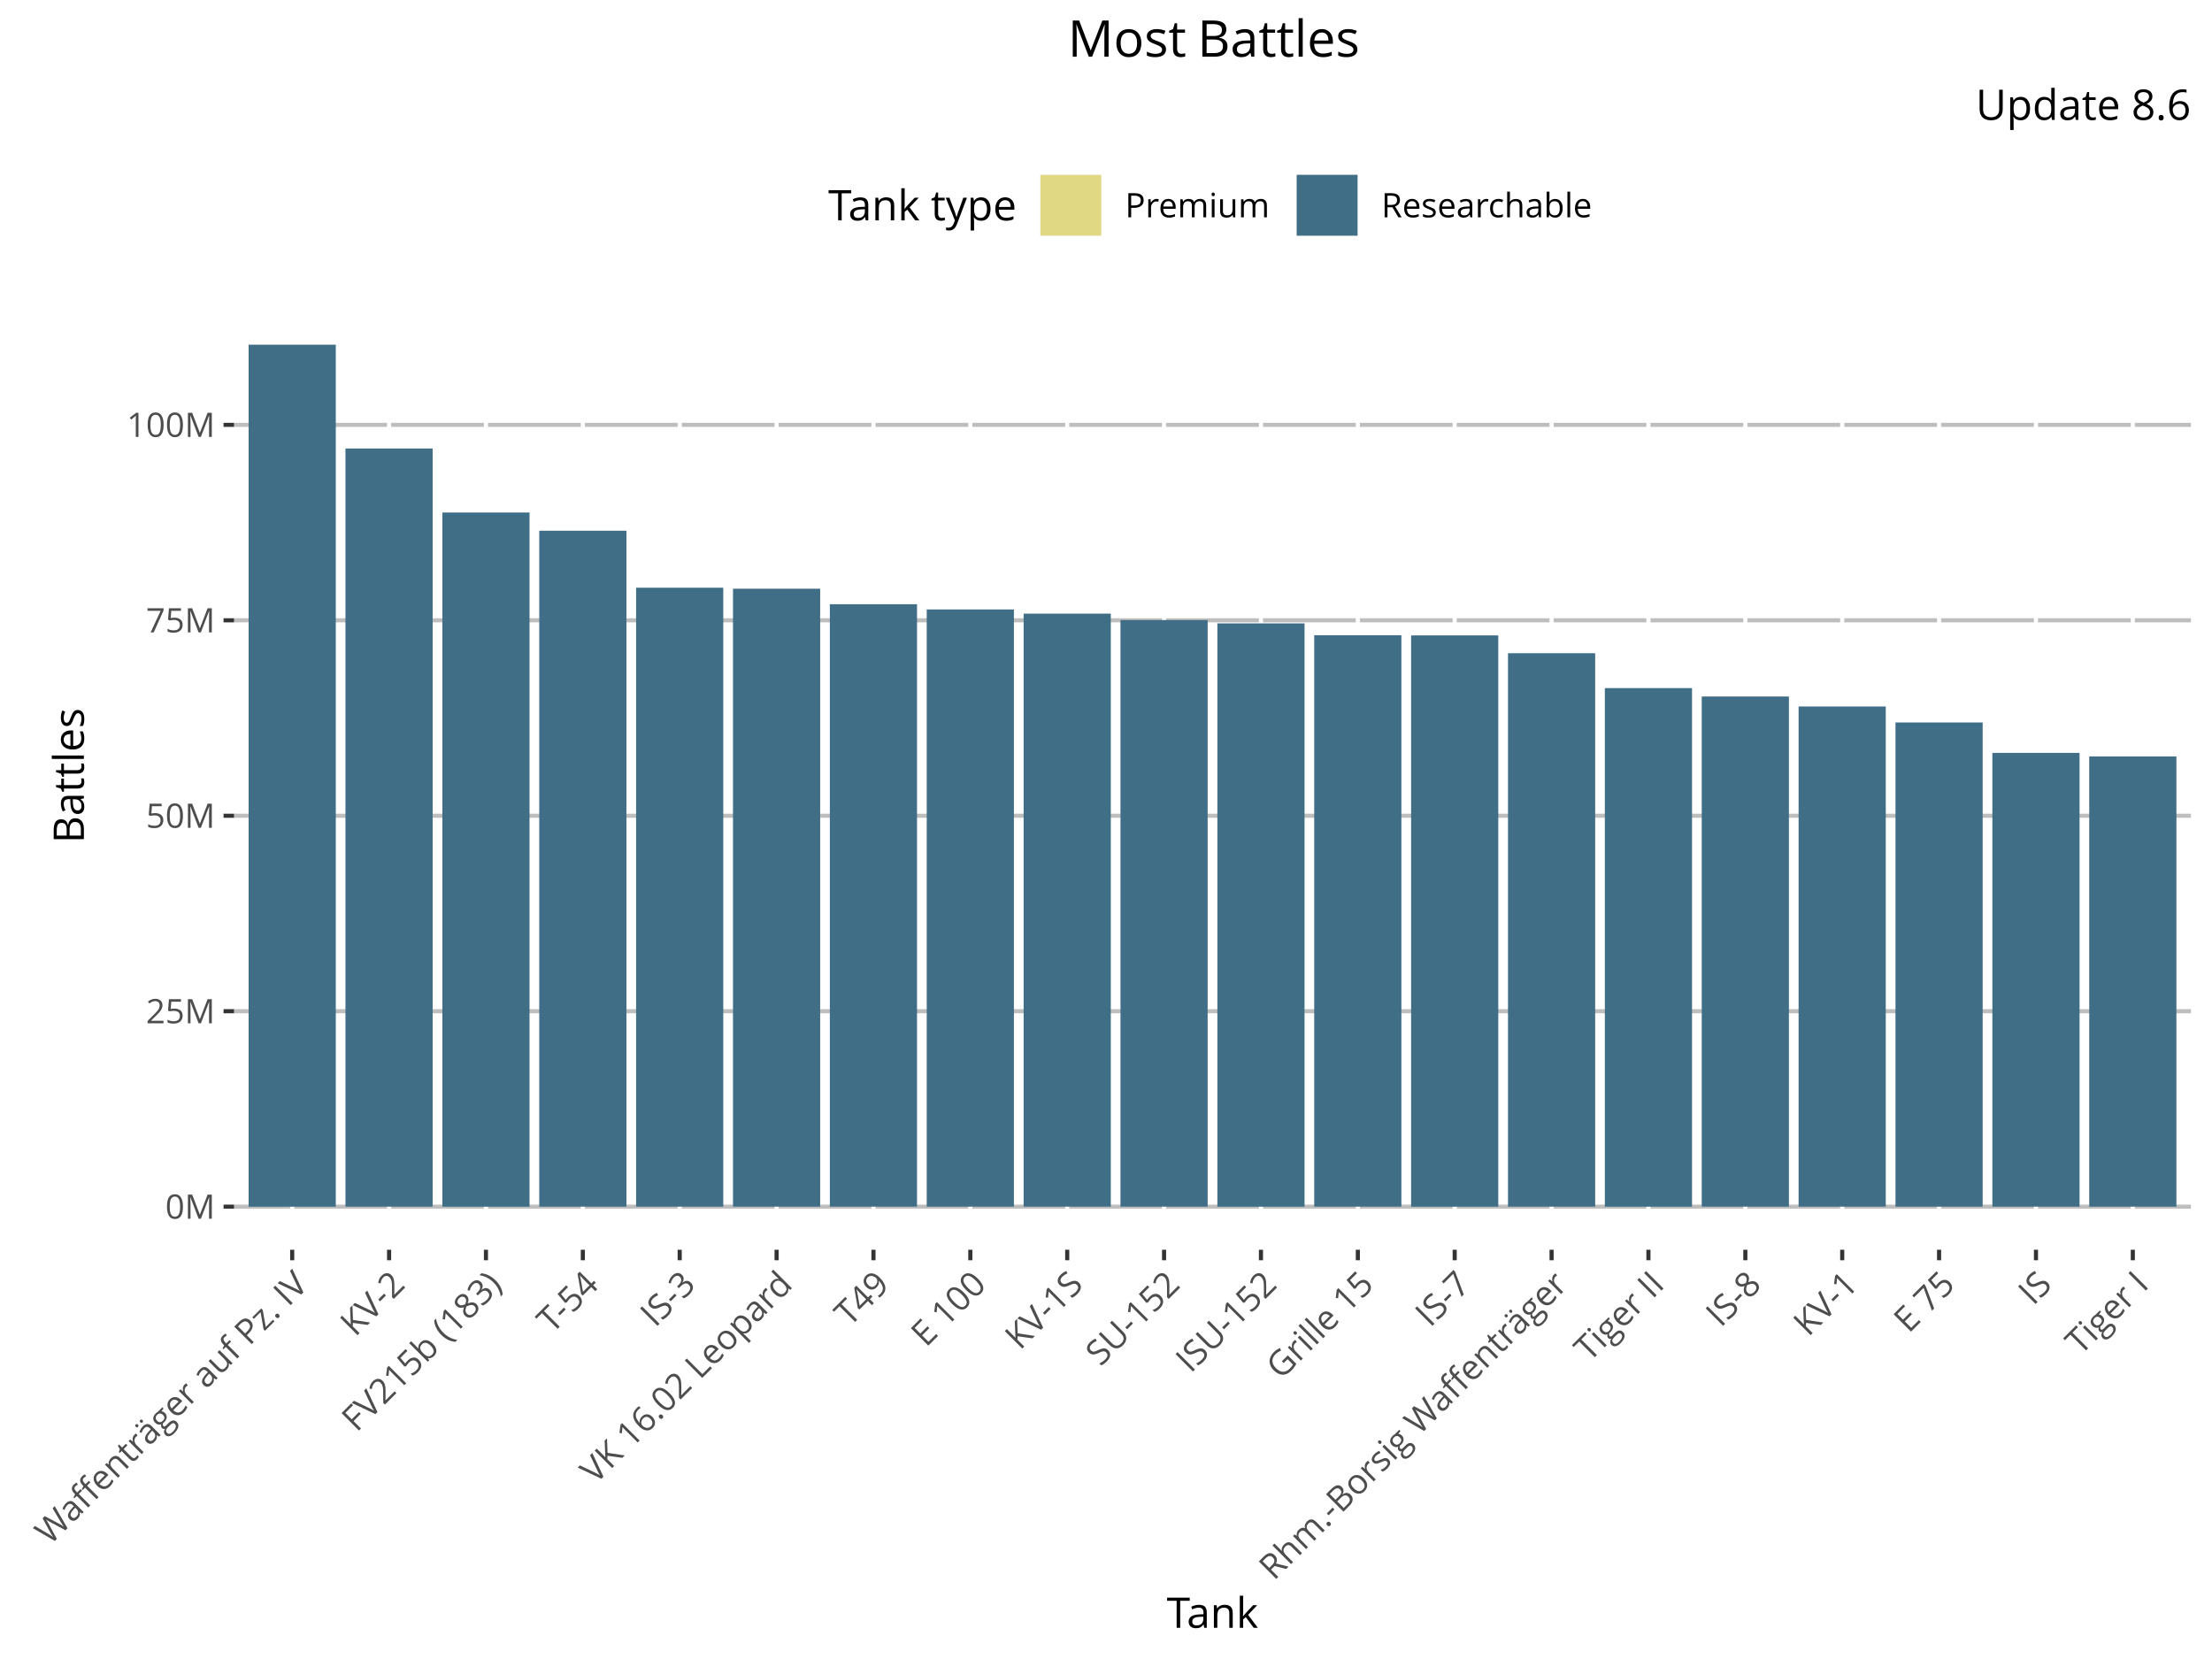
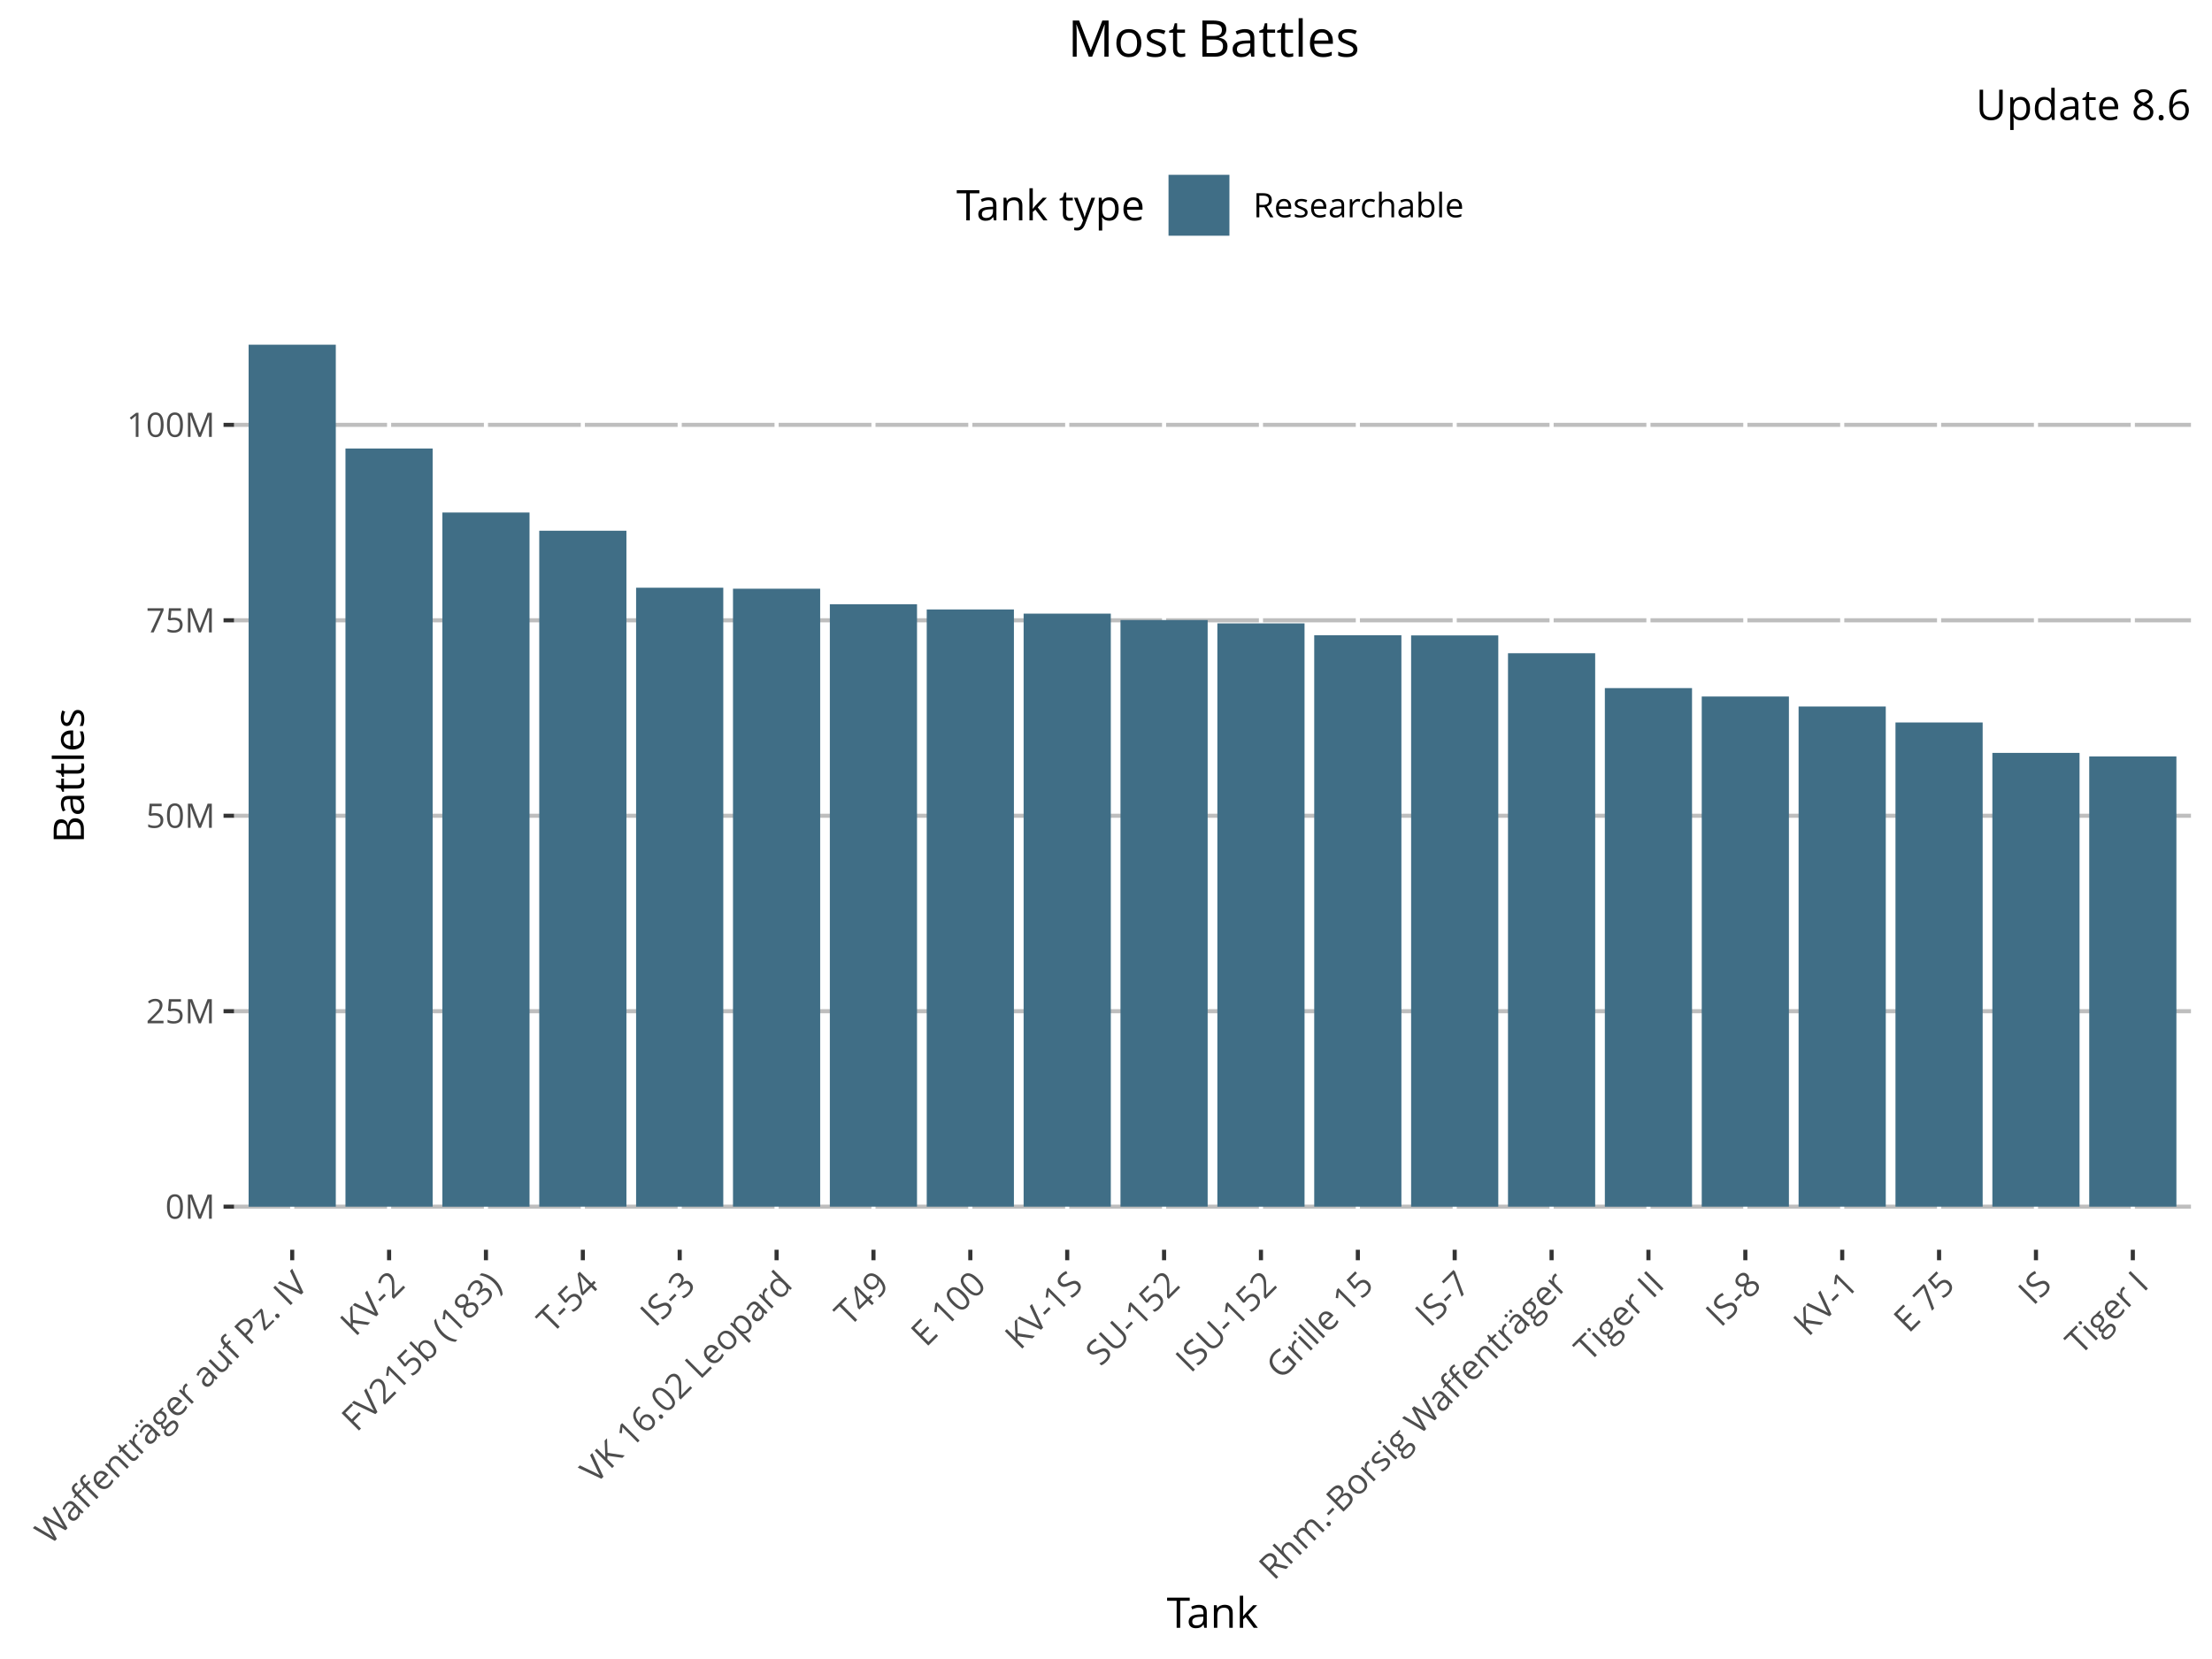
<svg xmlns="http://www.w3.org/2000/svg" class="svglite" width="576.00pt" height="432.00pt" viewBox="0 0 576.00 432.00">
  <defs>
    <style type="text/css">
    .svglite line, .svglite polyline, .svglite polygon, .svglite path, .svglite rect, .svglite circle {
      fill: none;
      stroke: #000000;
      stroke-linecap: round;
      stroke-linejoin: round;
      stroke-miterlimit: 10.00;
    }
    .svglite text {
      white-space: pre;
    }
  </style>
  </defs>
  <rect width="100%" height="100%" style="stroke: none; fill: #FFFFFF;" />
  <defs>
    <clipPath id="cpMC4wMHw1NzYuMDB8MC4wMHw0MzIuMDA=">
      <rect x="0.00" y="0.00" width="576.00" height="432.00" />
    </clipPath>
  </defs>
  <g clip-path="url(#cpMC4wMHw1NzYuMDB8MC4wMHw0MzIuMDA=)">
    <rect x="0.00" y="0.00" width="576.00" height="432.00" style="stroke-width: 1.07; stroke: #FFFFFF; fill: #FFFFFF;" />
  </g>
  <defs>
    <clipPath id="cpNjAuOTV8NTcwLjUyfDc4LjUzfDMyNS40Mw==">
      <rect x="60.95" y="78.53" width="509.57" height="246.90" />
    </clipPath>
  </defs>
  <g clip-path="url(#cpNjAuOTV8NTcwLjUyfDc4LjUzfDMyNS40Mw==)">
    <rect x="60.95" y="78.53" width="509.57" height="246.90" style="stroke-width: 1.07; stroke: none;" />
    <polyline points="60.95,288.76 570.52,288.76 " style="stroke-width: 0.53; stroke: #FFFFFF; stroke-linecap: butt;" />
    <polyline points="60.95,237.87 570.52,237.87 " style="stroke-width: 0.53; stroke: #FFFFFF; stroke-linecap: butt;" />
    <polyline points="60.95,186.98 570.52,186.98 " style="stroke-width: 0.53; stroke: #FFFFFF; stroke-linecap: butt;" />
    <polyline points="60.95,136.08 570.52,136.08 " style="stroke-width: 0.53; stroke: #FFFFFF; stroke-linecap: butt;" />
    <polyline points="60.95,85.19 570.52,85.19 " style="stroke-width: 0.53; stroke: #FFFFFF; stroke-linecap: butt;" />
    <polyline points="60.95,314.21 570.52,314.21 " style="stroke-width: 1.07; stroke: #BEBEBE; stroke-linecap: butt;" />
    <polyline points="60.95,263.32 570.52,263.32 " style="stroke-width: 1.07; stroke: #BEBEBE; stroke-linecap: butt;" />
    <polyline points="60.95,212.42 570.52,212.42 " style="stroke-width: 1.07; stroke: #BEBEBE; stroke-linecap: butt;" />
    <polyline points="60.95,161.53 570.52,161.53 " style="stroke-width: 1.07; stroke: #BEBEBE; stroke-linecap: butt;" />
    <polyline points="60.95,110.63 570.52,110.63 " style="stroke-width: 1.07; stroke: #BEBEBE; stroke-linecap: butt;" />
    <polyline points="76.09,325.43 76.09,78.53 " style="stroke-width: 1.07; stroke: #FFFFFF; stroke-linecap: butt;" />
    <polyline points="101.32,325.43 101.32,78.53 " style="stroke-width: 1.07; stroke: #FFFFFF; stroke-linecap: butt;" />
    <polyline points="126.54,325.43 126.54,78.53 " style="stroke-width: 1.07; stroke: #FFFFFF; stroke-linecap: butt;" />
    <polyline points="151.77,325.43 151.77,78.53 " style="stroke-width: 1.07; stroke: #FFFFFF; stroke-linecap: butt;" />
    <polyline points="176.99,325.43 176.99,78.53 " style="stroke-width: 1.07; stroke: #FFFFFF; stroke-linecap: butt;" />
    <polyline points="202.22,325.43 202.22,78.53 " style="stroke-width: 1.07; stroke: #FFFFFF; stroke-linecap: butt;" />
    <polyline points="227.45,325.43 227.45,78.53 " style="stroke-width: 1.07; stroke: #FFFFFF; stroke-linecap: butt;" />
    <polyline points="252.67,325.43 252.67,78.53 " style="stroke-width: 1.07; stroke: #FFFFFF; stroke-linecap: butt;" />
    <polyline points="277.90,325.43 277.90,78.53 " style="stroke-width: 1.07; stroke: #FFFFFF; stroke-linecap: butt;" />
    <polyline points="303.12,325.43 303.12,78.53 " style="stroke-width: 1.07; stroke: #FFFFFF; stroke-linecap: butt;" />
    <polyline points="328.35,325.43 328.35,78.53 " style="stroke-width: 1.07; stroke: #FFFFFF; stroke-linecap: butt;" />
    <polyline points="353.58,325.43 353.58,78.53 " style="stroke-width: 1.07; stroke: #FFFFFF; stroke-linecap: butt;" />
    <polyline points="378.80,325.43 378.80,78.53 " style="stroke-width: 1.07; stroke: #FFFFFF; stroke-linecap: butt;" />
    <polyline points="404.03,325.43 404.03,78.53 " style="stroke-width: 1.07; stroke: #FFFFFF; stroke-linecap: butt;" />
    <polyline points="429.25,325.43 429.25,78.53 " style="stroke-width: 1.07; stroke: #FFFFFF; stroke-linecap: butt;" />
    <polyline points="454.48,325.43 454.48,78.53 " style="stroke-width: 1.07; stroke: #FFFFFF; stroke-linecap: butt;" />
    <polyline points="479.71,325.43 479.71,78.53 " style="stroke-width: 1.07; stroke: #FFFFFF; stroke-linecap: butt;" />
    <polyline points="504.93,325.43 504.93,78.53 " style="stroke-width: 1.07; stroke: #FFFFFF; stroke-linecap: butt;" />
    <polyline points="530.16,325.43 530.16,78.53 " style="stroke-width: 1.07; stroke: #FFFFFF; stroke-linecap: butt;" />
    <polyline points="555.38,325.43 555.38,78.53 " style="stroke-width: 1.07; stroke: #FFFFFF; stroke-linecap: butt;" />
-     <rect x="64.74" y="89.76" width="22.70" height="224.46" style="stroke-width: 1.07; stroke: none; stroke-linecap: square; stroke-linejoin: miter; fill: #406E86;" />
-     <rect x="89.96" y="116.79" width="22.70" height="197.42" style="stroke-width: 1.07; stroke: none; stroke-linecap: square; stroke-linejoin: miter; fill: #406E86;" />
-     <rect x="115.19" y="133.46" width="22.70" height="180.76" style="stroke-width: 1.07; stroke: none; stroke-linecap: square; stroke-linejoin: miter; fill: #406E86;" />
-     <rect x="140.42" y="138.20" width="22.70" height="176.01" style="stroke-width: 1.07; stroke: none; stroke-linecap: square; stroke-linejoin: miter; fill: #406E86;" />
-     <rect x="165.64" y="153.04" width="22.70" height="161.17" style="stroke-width: 1.07; stroke: none; stroke-linecap: square; stroke-linejoin: miter; fill: #406E86;" />
-     <rect x="190.87" y="153.30" width="22.70" height="160.91" style="stroke-width: 1.07; stroke: none; stroke-linecap: square; stroke-linejoin: miter; fill: #406E86;" />
-     <rect x="216.09" y="157.34" width="22.70" height="156.87" style="stroke-width: 1.07; stroke: none; stroke-linecap: square; stroke-linejoin: miter; fill: #406E86;" />
-     <rect x="241.32" y="158.70" width="22.70" height="155.51" style="stroke-width: 1.07; stroke: none; stroke-linecap: square; stroke-linejoin: miter; fill: #406E86;" />
-     <rect x="266.55" y="159.79" width="22.70" height="154.42" style="stroke-width: 1.07; stroke: none; stroke-linecap: square; stroke-linejoin: miter; fill: #406E86;" />
-     <rect x="291.77" y="161.46" width="22.70" height="152.75" style="stroke-width: 1.07; stroke: none; stroke-linecap: square; stroke-linejoin: miter; fill: #406E86;" />
-     <rect x="317.00" y="162.33" width="22.70" height="151.89" style="stroke-width: 1.07; stroke: none; stroke-linecap: square; stroke-linejoin: miter; fill: #406E86;" />
-     <rect x="342.22" y="165.41" width="22.70" height="148.80" style="stroke-width: 1.07; stroke: none; stroke-linecap: square; stroke-linejoin: miter; fill: #406E86;" />
-     <rect x="367.45" y="165.46" width="22.70" height="148.76" style="stroke-width: 1.07; stroke: none; stroke-linecap: square; stroke-linejoin: miter; fill: #406E86;" />
-     <rect x="392.68" y="170.10" width="22.70" height="144.11" style="stroke-width: 1.07; stroke: none; stroke-linecap: square; stroke-linejoin: miter; fill: #406E86;" />
-     <rect x="417.90" y="179.18" width="22.70" height="135.04" style="stroke-width: 1.07; stroke: none; stroke-linecap: square; stroke-linejoin: miter; fill: #406E86;" />
-     <rect x="443.13" y="181.37" width="22.70" height="132.84" style="stroke-width: 1.07; stroke: none; stroke-linecap: square; stroke-linejoin: miter; fill: #406E86;" />
-     <rect x="468.35" y="183.97" width="22.70" height="130.24" style="stroke-width: 1.07; stroke: none; stroke-linecap: square; stroke-linejoin: miter; fill: #406E86;" />
-     <rect x="493.58" y="188.13" width="22.70" height="126.08" style="stroke-width: 1.07; stroke: none; stroke-linecap: square; stroke-linejoin: miter; fill: #406E86;" />
-     <rect x="518.81" y="196.05" width="22.70" height="118.16" style="stroke-width: 1.07; stroke: none; stroke-linecap: square; stroke-linejoin: miter; fill: #406E86;" />
-     <rect x="544.03" y="196.97" width="22.70" height="117.24" style="stroke-width: 1.07; stroke: none; stroke-linecap: square; stroke-linejoin: miter; fill: #406E86;" />
+     <rect x="64.74" y="89.76" width="22.70" height="224.46" style="stroke-width: 1.07; stroke: none; stroke-linecap: butt; stroke-linejoin: miter; fill: #406E86;" />
+     <rect x="89.96" y="116.79" width="22.70" height="197.42" style="stroke-width: 1.07; stroke: none; stroke-linecap: butt; stroke-linejoin: miter; fill: #406E86;" />
+     <rect x="115.19" y="133.46" width="22.70" height="180.76" style="stroke-width: 1.07; stroke: none; stroke-linecap: butt; stroke-linejoin: miter; fill: #406E86;" />
+     <rect x="140.42" y="138.20" width="22.70" height="176.01" style="stroke-width: 1.07; stroke: none; stroke-linecap: butt; stroke-linejoin: miter; fill: #406E86;" />
+     <rect x="165.64" y="153.04" width="22.70" height="161.17" style="stroke-width: 1.07; stroke: none; stroke-linecap: butt; stroke-linejoin: miter; fill: #406E86;" />
+     <rect x="190.87" y="153.30" width="22.70" height="160.91" style="stroke-width: 1.07; stroke: none; stroke-linecap: butt; stroke-linejoin: miter; fill: #406E86;" />
+     <rect x="216.09" y="157.34" width="22.70" height="156.87" style="stroke-width: 1.07; stroke: none; stroke-linecap: butt; stroke-linejoin: miter; fill: #406E86;" />
+     <rect x="241.32" y="158.70" width="22.70" height="155.51" style="stroke-width: 1.07; stroke: none; stroke-linecap: butt; stroke-linejoin: miter; fill: #406E86;" />
+     <rect x="266.55" y="159.79" width="22.70" height="154.42" style="stroke-width: 1.07; stroke: none; stroke-linecap: butt; stroke-linejoin: miter; fill: #406E86;" />
+     <rect x="291.77" y="161.46" width="22.70" height="152.75" style="stroke-width: 1.07; stroke: none; stroke-linecap: butt; stroke-linejoin: miter; fill: #406E86;" />
+     <rect x="317.00" y="162.33" width="22.70" height="151.89" style="stroke-width: 1.07; stroke: none; stroke-linecap: butt; stroke-linejoin: miter; fill: #406E86;" />
+     <rect x="342.22" y="165.41" width="22.70" height="148.80" style="stroke-width: 1.07; stroke: none; stroke-linecap: butt; stroke-linejoin: miter; fill: #406E86;" />
+     <rect x="367.45" y="165.46" width="22.70" height="148.76" style="stroke-width: 1.07; stroke: none; stroke-linecap: butt; stroke-linejoin: miter; fill: #406E86;" />
+     <rect x="392.68" y="170.10" width="22.70" height="144.11" style="stroke-width: 1.07; stroke: none; stroke-linecap: butt; stroke-linejoin: miter; fill: #406E86;" />
+     <rect x="417.90" y="179.18" width="22.70" height="135.04" style="stroke-width: 1.07; stroke: none; stroke-linecap: butt; stroke-linejoin: miter; fill: #406E86;" />
+     <rect x="443.13" y="181.37" width="22.70" height="132.84" style="stroke-width: 1.07; stroke: none; stroke-linecap: butt; stroke-linejoin: miter; fill: #406E86;" />
+     <rect x="468.35" y="183.97" width="22.70" height="130.24" style="stroke-width: 1.07; stroke: none; stroke-linecap: butt; stroke-linejoin: miter; fill: #406E86;" />
+     <rect x="493.58" y="188.13" width="22.70" height="126.08" style="stroke-width: 1.07; stroke: none; stroke-linecap: butt; stroke-linejoin: miter; fill: #406E86;" />
+     <rect x="518.81" y="196.05" width="22.70" height="118.16" style="stroke-width: 1.07; stroke: none; stroke-linecap: butt; stroke-linejoin: miter; fill: #406E86;" />
+     <rect x="544.03" y="196.97" width="22.70" height="117.24" style="stroke-width: 1.07; stroke: none; stroke-linecap: butt; stroke-linejoin: miter; fill: #406E86;" />
  </g>
  <g clip-path="url(#cpMC4wMHw1NzYuMDB8MC4wMHw0MzIuMDA=)">
    <text x="56.02" y="317.35" text-anchor="end" style="font-size: 8.80px;fill: #4D4D4D; font-family: &quot;Open Sans&quot;;" textLength="17.54px" lengthAdjust="spacingAndGlyphs">  0M</text>
    <text x="56.02" y="266.46" text-anchor="end" style="font-size: 8.80px;fill: #4D4D4D; font-family: &quot;Open Sans&quot;;" textLength="20.29px" lengthAdjust="spacingAndGlyphs"> 25M</text>
    <text x="56.02" y="215.56" text-anchor="end" style="font-size: 8.80px;fill: #4D4D4D; font-family: &quot;Open Sans&quot;;" textLength="20.29px" lengthAdjust="spacingAndGlyphs"> 50M</text>
    <text x="56.02" y="164.67" text-anchor="end" style="font-size: 8.80px;fill: #4D4D4D; font-family: &quot;Open Sans&quot;;" textLength="20.29px" lengthAdjust="spacingAndGlyphs"> 75M</text>
    <text x="56.02" y="113.77" text-anchor="end" style="font-size: 8.80px;fill: #4D4D4D; font-family: &quot;Open Sans&quot;;" textLength="23.04px" lengthAdjust="spacingAndGlyphs">100M</text>
    <polyline points="58.21,314.21 60.95,314.21 " style="stroke-width: 1.07; stroke: #333333; stroke-linecap: butt;" />
    <polyline points="58.21,263.32 60.95,263.32 " style="stroke-width: 1.07; stroke: #333333; stroke-linecap: butt;" />
    <polyline points="58.21,212.42 60.95,212.42 " style="stroke-width: 1.07; stroke: #333333; stroke-linecap: butt;" />
    <polyline points="58.21,161.53 60.95,161.53 " style="stroke-width: 1.07; stroke: #333333; stroke-linecap: butt;" />
    <polyline points="58.21,110.63 60.95,110.63 " style="stroke-width: 1.07; stroke: #333333; stroke-linecap: butt;" />
    <polyline points="76.09,328.17 76.09,325.43 " style="stroke-width: 1.07; stroke: #333333; stroke-linecap: butt;" />
    <polyline points="101.32,328.17 101.32,325.43 " style="stroke-width: 1.07; stroke: #333333; stroke-linecap: butt;" />
    <polyline points="126.54,328.17 126.54,325.43 " style="stroke-width: 1.07; stroke: #333333; stroke-linecap: butt;" />
    <polyline points="151.77,328.17 151.77,325.43 " style="stroke-width: 1.07; stroke: #333333; stroke-linecap: butt;" />
    <polyline points="176.99,328.17 176.99,325.43 " style="stroke-width: 1.07; stroke: #333333; stroke-linecap: butt;" />
    <polyline points="202.22,328.17 202.22,325.43 " style="stroke-width: 1.07; stroke: #333333; stroke-linecap: butt;" />
    <polyline points="227.45,328.17 227.45,325.43 " style="stroke-width: 1.07; stroke: #333333; stroke-linecap: butt;" />
    <polyline points="252.67,328.17 252.67,325.43 " style="stroke-width: 1.07; stroke: #333333; stroke-linecap: butt;" />
    <polyline points="277.90,328.17 277.90,325.43 " style="stroke-width: 1.07; stroke: #333333; stroke-linecap: butt;" />
    <polyline points="303.12,328.17 303.12,325.43 " style="stroke-width: 1.07; stroke: #333333; stroke-linecap: butt;" />
    <polyline points="328.35,328.17 328.35,325.43 " style="stroke-width: 1.07; stroke: #333333; stroke-linecap: butt;" />
    <polyline points="353.58,328.17 353.58,325.43 " style="stroke-width: 1.07; stroke: #333333; stroke-linecap: butt;" />
    <polyline points="378.80,328.17 378.80,325.43 " style="stroke-width: 1.07; stroke: #333333; stroke-linecap: butt;" />
    <polyline points="404.03,328.17 404.03,325.43 " style="stroke-width: 1.07; stroke: #333333; stroke-linecap: butt;" />
    <polyline points="429.25,328.17 429.25,325.43 " style="stroke-width: 1.07; stroke: #333333; stroke-linecap: butt;" />
    <polyline points="454.48,328.17 454.48,325.43 " style="stroke-width: 1.07; stroke: #333333; stroke-linecap: butt;" />
    <polyline points="479.71,328.17 479.71,325.43 " style="stroke-width: 1.07; stroke: #333333; stroke-linecap: butt;" />
    <polyline points="504.93,328.17 504.93,325.43 " style="stroke-width: 1.07; stroke: #333333; stroke-linecap: butt;" />
    <polyline points="530.16,328.17 530.16,325.43 " style="stroke-width: 1.07; stroke: #333333; stroke-linecap: butt;" />
    <polyline points="555.38,328.17 555.38,325.43 " style="stroke-width: 1.07; stroke: #333333; stroke-linecap: butt;" />
    <text transform="translate(80.63,334.91) rotate(-45)" text-anchor="end" style="font-size: 9.00px;fill: #4D4D4D; font-family: &quot;Open Sans&quot;;" textLength="95.65px" lengthAdjust="spacingAndGlyphs">Waffenträger auf Pz. IV</text>
    <text transform="translate(105.86,334.91) rotate(-45)" text-anchor="end" style="font-size: 9.00px;fill: #4D4D4D; font-family: &quot;Open Sans&quot;;" textLength="18.92px" lengthAdjust="spacingAndGlyphs">KV-2</text>
    <text transform="translate(131.08,334.91) rotate(-45)" text-anchor="end" style="font-size: 9.00px;fill: #4D4D4D; font-family: &quot;Open Sans&quot;;" textLength="54.07px" lengthAdjust="spacingAndGlyphs">FV215b (183)</text>
    <text transform="translate(156.31,334.91) rotate(-45)" text-anchor="end" style="font-size: 9.00px;fill: #4D4D4D; font-family: &quot;Open Sans&quot;;" textLength="17.81px" lengthAdjust="spacingAndGlyphs">T-54</text>
    <text transform="translate(181.54,334.91) rotate(-45)" text-anchor="end" style="font-size: 9.00px;fill: #4D4D4D; font-family: &quot;Open Sans&quot;;" textLength="15.49px" lengthAdjust="spacingAndGlyphs">IS-3</text>
    <text transform="translate(206.76,334.91) rotate(-45)" text-anchor="end" style="font-size: 9.00px;fill: #4D4D4D; font-family: &quot;Open Sans&quot;;" textLength="73.23px" lengthAdjust="spacingAndGlyphs">VK 16.02 Leopard</text>
    <text transform="translate(231.99,334.91) rotate(-45)" text-anchor="end" style="font-size: 9.00px;fill: #4D4D4D; font-family: &quot;Open Sans&quot;;" textLength="15.28px" lengthAdjust="spacingAndGlyphs">T49</text>
    <text transform="translate(257.21,334.91) rotate(-45)" text-anchor="end" style="font-size: 9.00px;fill: #4D4D4D; font-family: &quot;Open Sans&quot;;" textLength="22.79px" lengthAdjust="spacingAndGlyphs">E 100</text>
    <text transform="translate(282.44,334.91) rotate(-45)" text-anchor="end" style="font-size: 9.00px;fill: #4D4D4D; font-family: &quot;Open Sans&quot;;" textLength="23.86px" lengthAdjust="spacingAndGlyphs">KV-1S</text>
    <text transform="translate(307.67,334.91) rotate(-45)" text-anchor="end" style="font-size: 9.00px;fill: #4D4D4D; font-family: &quot;Open Sans&quot;;" textLength="29.83px" lengthAdjust="spacingAndGlyphs">SU-152</text>
    <text transform="translate(332.89,334.91) rotate(-45)" text-anchor="end" style="font-size: 9.00px;fill: #4D4D4D; font-family: &quot;Open Sans&quot;;" textLength="32.34px" lengthAdjust="spacingAndGlyphs">ISU-152</text>
    <text transform="translate(358.12,334.91) rotate(-45)" text-anchor="end" style="font-size: 9.00px;fill: #4D4D4D; font-family: &quot;Open Sans&quot;;" textLength="34.73px" lengthAdjust="spacingAndGlyphs">Grille 15</text>
    <text transform="translate(383.34,334.91) rotate(-45)" text-anchor="end" style="font-size: 9.00px;fill: #4D4D4D; font-family: &quot;Open Sans&quot;;" textLength="15.49px" lengthAdjust="spacingAndGlyphs">IS-7</text>
    <text transform="translate(408.57,334.91) rotate(-45)" text-anchor="end" style="font-size: 9.00px;fill: #4D4D4D; font-family: &quot;Open Sans&quot;;" textLength="108.68px" lengthAdjust="spacingAndGlyphs">Rhm.-Borsig Waffenträger</text>
    <text transform="translate(433.80,334.91) rotate(-45)" text-anchor="end" style="font-size: 9.00px;fill: #4D4D4D; font-family: &quot;Open Sans&quot;;" textLength="28.27px" lengthAdjust="spacingAndGlyphs">Tiger II</text>
    <text transform="translate(459.02,334.91) rotate(-45)" text-anchor="end" style="font-size: 9.00px;fill: #4D4D4D; font-family: &quot;Open Sans&quot;;" textLength="15.49px" lengthAdjust="spacingAndGlyphs">IS-8</text>
    <text transform="translate(484.25,334.91) rotate(-45)" text-anchor="end" style="font-size: 9.00px;fill: #4D4D4D; font-family: &quot;Open Sans&quot;;" textLength="18.92px" lengthAdjust="spacingAndGlyphs">KV-1</text>
    <text transform="translate(509.47,334.91) rotate(-45)" text-anchor="end" style="font-size: 9.00px;fill: #4D4D4D; font-family: &quot;Open Sans&quot;;" textLength="17.64px" lengthAdjust="spacingAndGlyphs">E 75</text>
    <text transform="translate(534.70,334.91) rotate(-45)" text-anchor="end" style="font-size: 9.00px;fill: #4D4D4D; font-family: &quot;Open Sans&quot;;" textLength="7.45px" lengthAdjust="spacingAndGlyphs">IS</text>
    <text transform="translate(559.93,334.91) rotate(-45)" text-anchor="end" style="font-size: 9.00px;fill: #4D4D4D; font-family: &quot;Open Sans&quot;;" textLength="25.76px" lengthAdjust="spacingAndGlyphs">Tiger I</text>
    <text x="315.74" y="423.88" text-anchor="middle" style="font-size: 11.00px; font-family: &quot;Open Sans&quot;;" textLength="23.85px" lengthAdjust="spacingAndGlyphs">Tank</text>
    <text transform="translate(21.84,201.98) rotate(-90)" text-anchor="middle" style="font-size: 11.00px; font-family: &quot;Open Sans&quot;;" textLength="35.21px" lengthAdjust="spacingAndGlyphs">Battles</text>
-     <rect x="210.19" y="39.34" width="211.09" height="28.24" style="stroke-width: 1.07; stroke: none; fill: #FFFFFF;" />
-     <text x="215.67" y="57.38" style="font-size: 11.00px; font-family: &quot;Open Sans&quot;;" textLength="49.05px" lengthAdjust="spacingAndGlyphs">Tank type</text>
-     <rect x="270.20" y="44.82" width="17.28" height="17.28" style="stroke-width: 1.07; stroke: none;" />
-     <rect x="270.91" y="45.52" width="15.86" height="15.86" style="stroke-width: 1.07; stroke: none; stroke-linecap: square; stroke-linejoin: miter; fill: #E1D883;" />
-     <rect x="336.94" y="44.82" width="17.28" height="17.28" style="stroke-width: 1.07; stroke: none;" />
-     <rect x="337.65" y="45.52" width="15.86" height="15.86" style="stroke-width: 1.07; stroke: none; stroke-linecap: square; stroke-linejoin: miter; fill: #406E86;" />
-     <text x="292.96" y="56.59" style="font-size: 8.80px; font-family: &quot;Open Sans&quot;;" textLength="37.66px" lengthAdjust="spacingAndGlyphs">Premium</text>
-     <text x="359.70" y="56.59" style="font-size: 8.80px; font-family: &quot;Open Sans&quot;;" textLength="54.87px" lengthAdjust="spacingAndGlyphs">Researchable</text>
+     <rect x="243.56" y="39.34" width="144.35" height="28.24" style="stroke-width: 1.07; stroke: none; fill: #FFFFFF;" />
+     <text x="249.04" y="57.38" style="font-size: 11.00px; font-family: &quot;Open Sans&quot;;" textLength="49.05px" lengthAdjust="spacingAndGlyphs">Tank type</text>
+     <rect x="303.57" y="44.82" width="17.28" height="17.28" style="stroke-width: 1.07; stroke: none;" />
+     <rect x="304.28" y="45.52" width="15.86" height="15.86" style="stroke-width: 1.07; stroke: none; stroke-linecap: butt; stroke-linejoin: miter; fill: #406E86;" />
+     <text x="326.33" y="56.59" style="font-size: 8.80px; font-family: &quot;Open Sans&quot;;" textLength="54.87px" lengthAdjust="spacingAndGlyphs">Researchable</text>
    <text x="570.52" y="31.22" text-anchor="end" style="font-size: 11.00px; font-family: &quot;Open Sans&quot;;" textLength="56.03px" lengthAdjust="spacingAndGlyphs">Update 8.6</text>
    <text x="278.05" y="14.76" style="font-size: 13.20px; font-family: &quot;Open Sans&quot;;" textLength="30.83px" lengthAdjust="spacingAndGlyphs">Most</text>
    <text x="311.81" y="14.76" style="font-size: 13.20px; font-family: &quot;Open Sans&quot;;" textLength="42.23px" lengthAdjust="spacingAndGlyphs">Battles</text>
  </g>
</svg>
